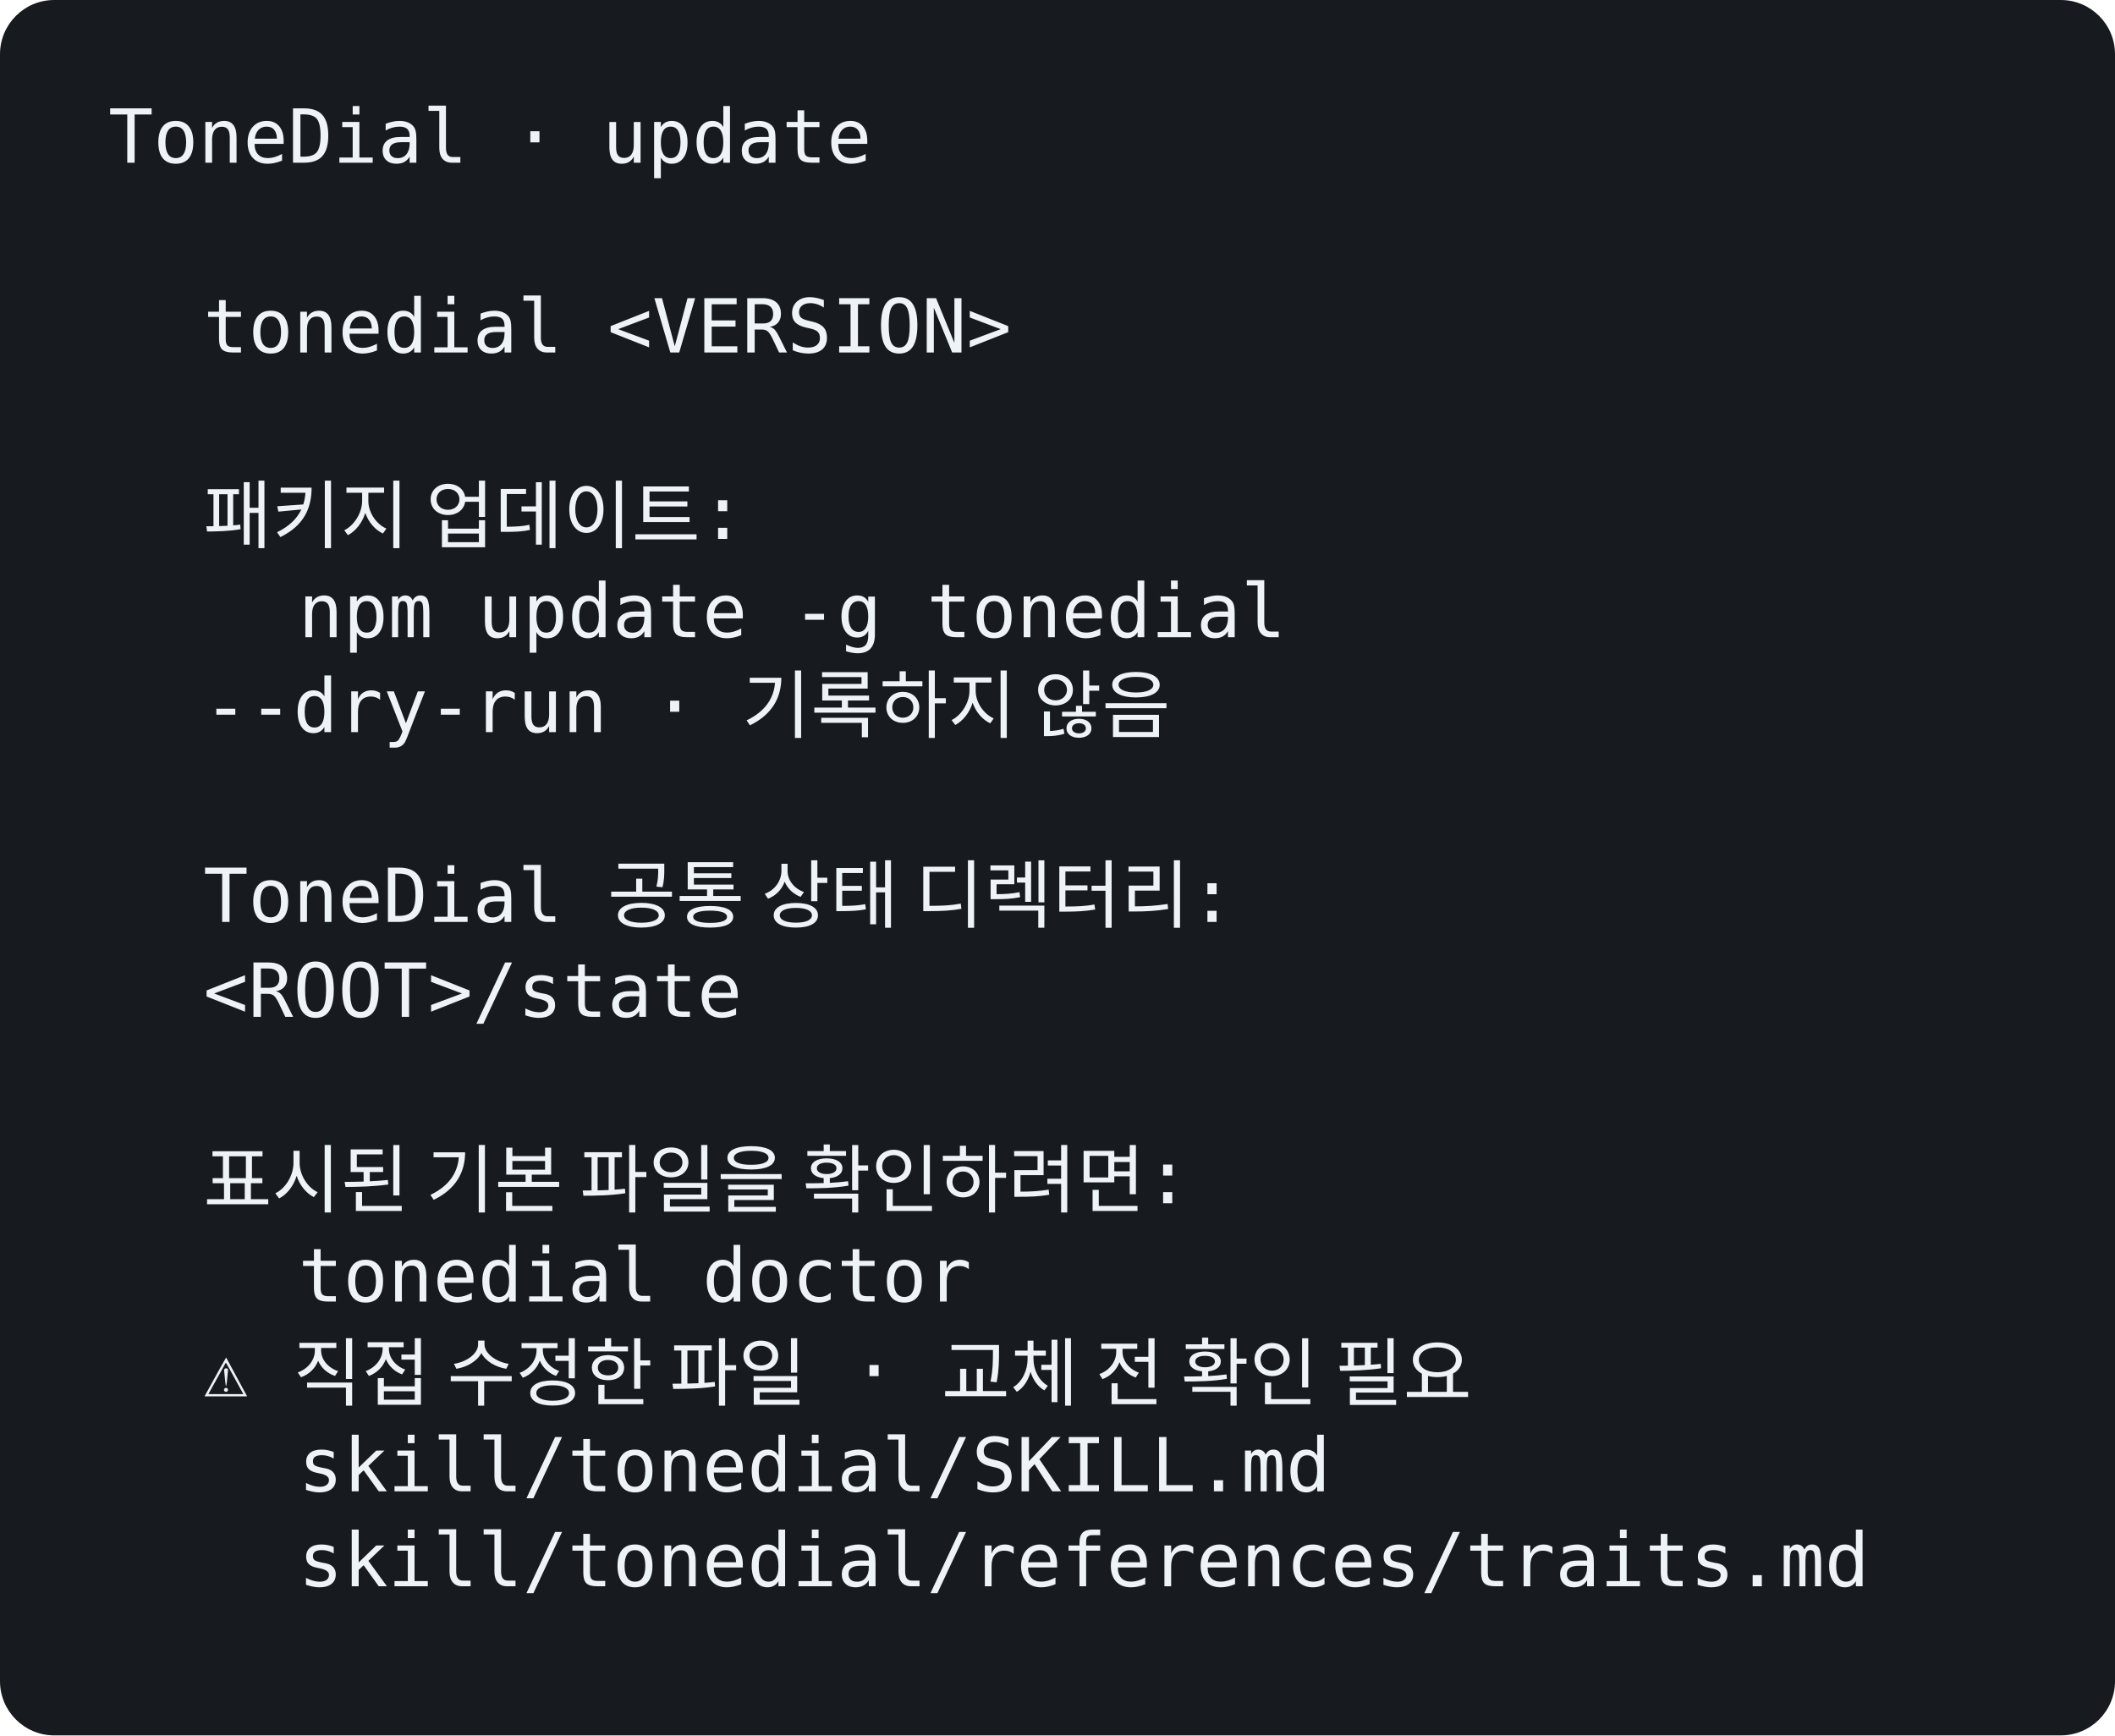
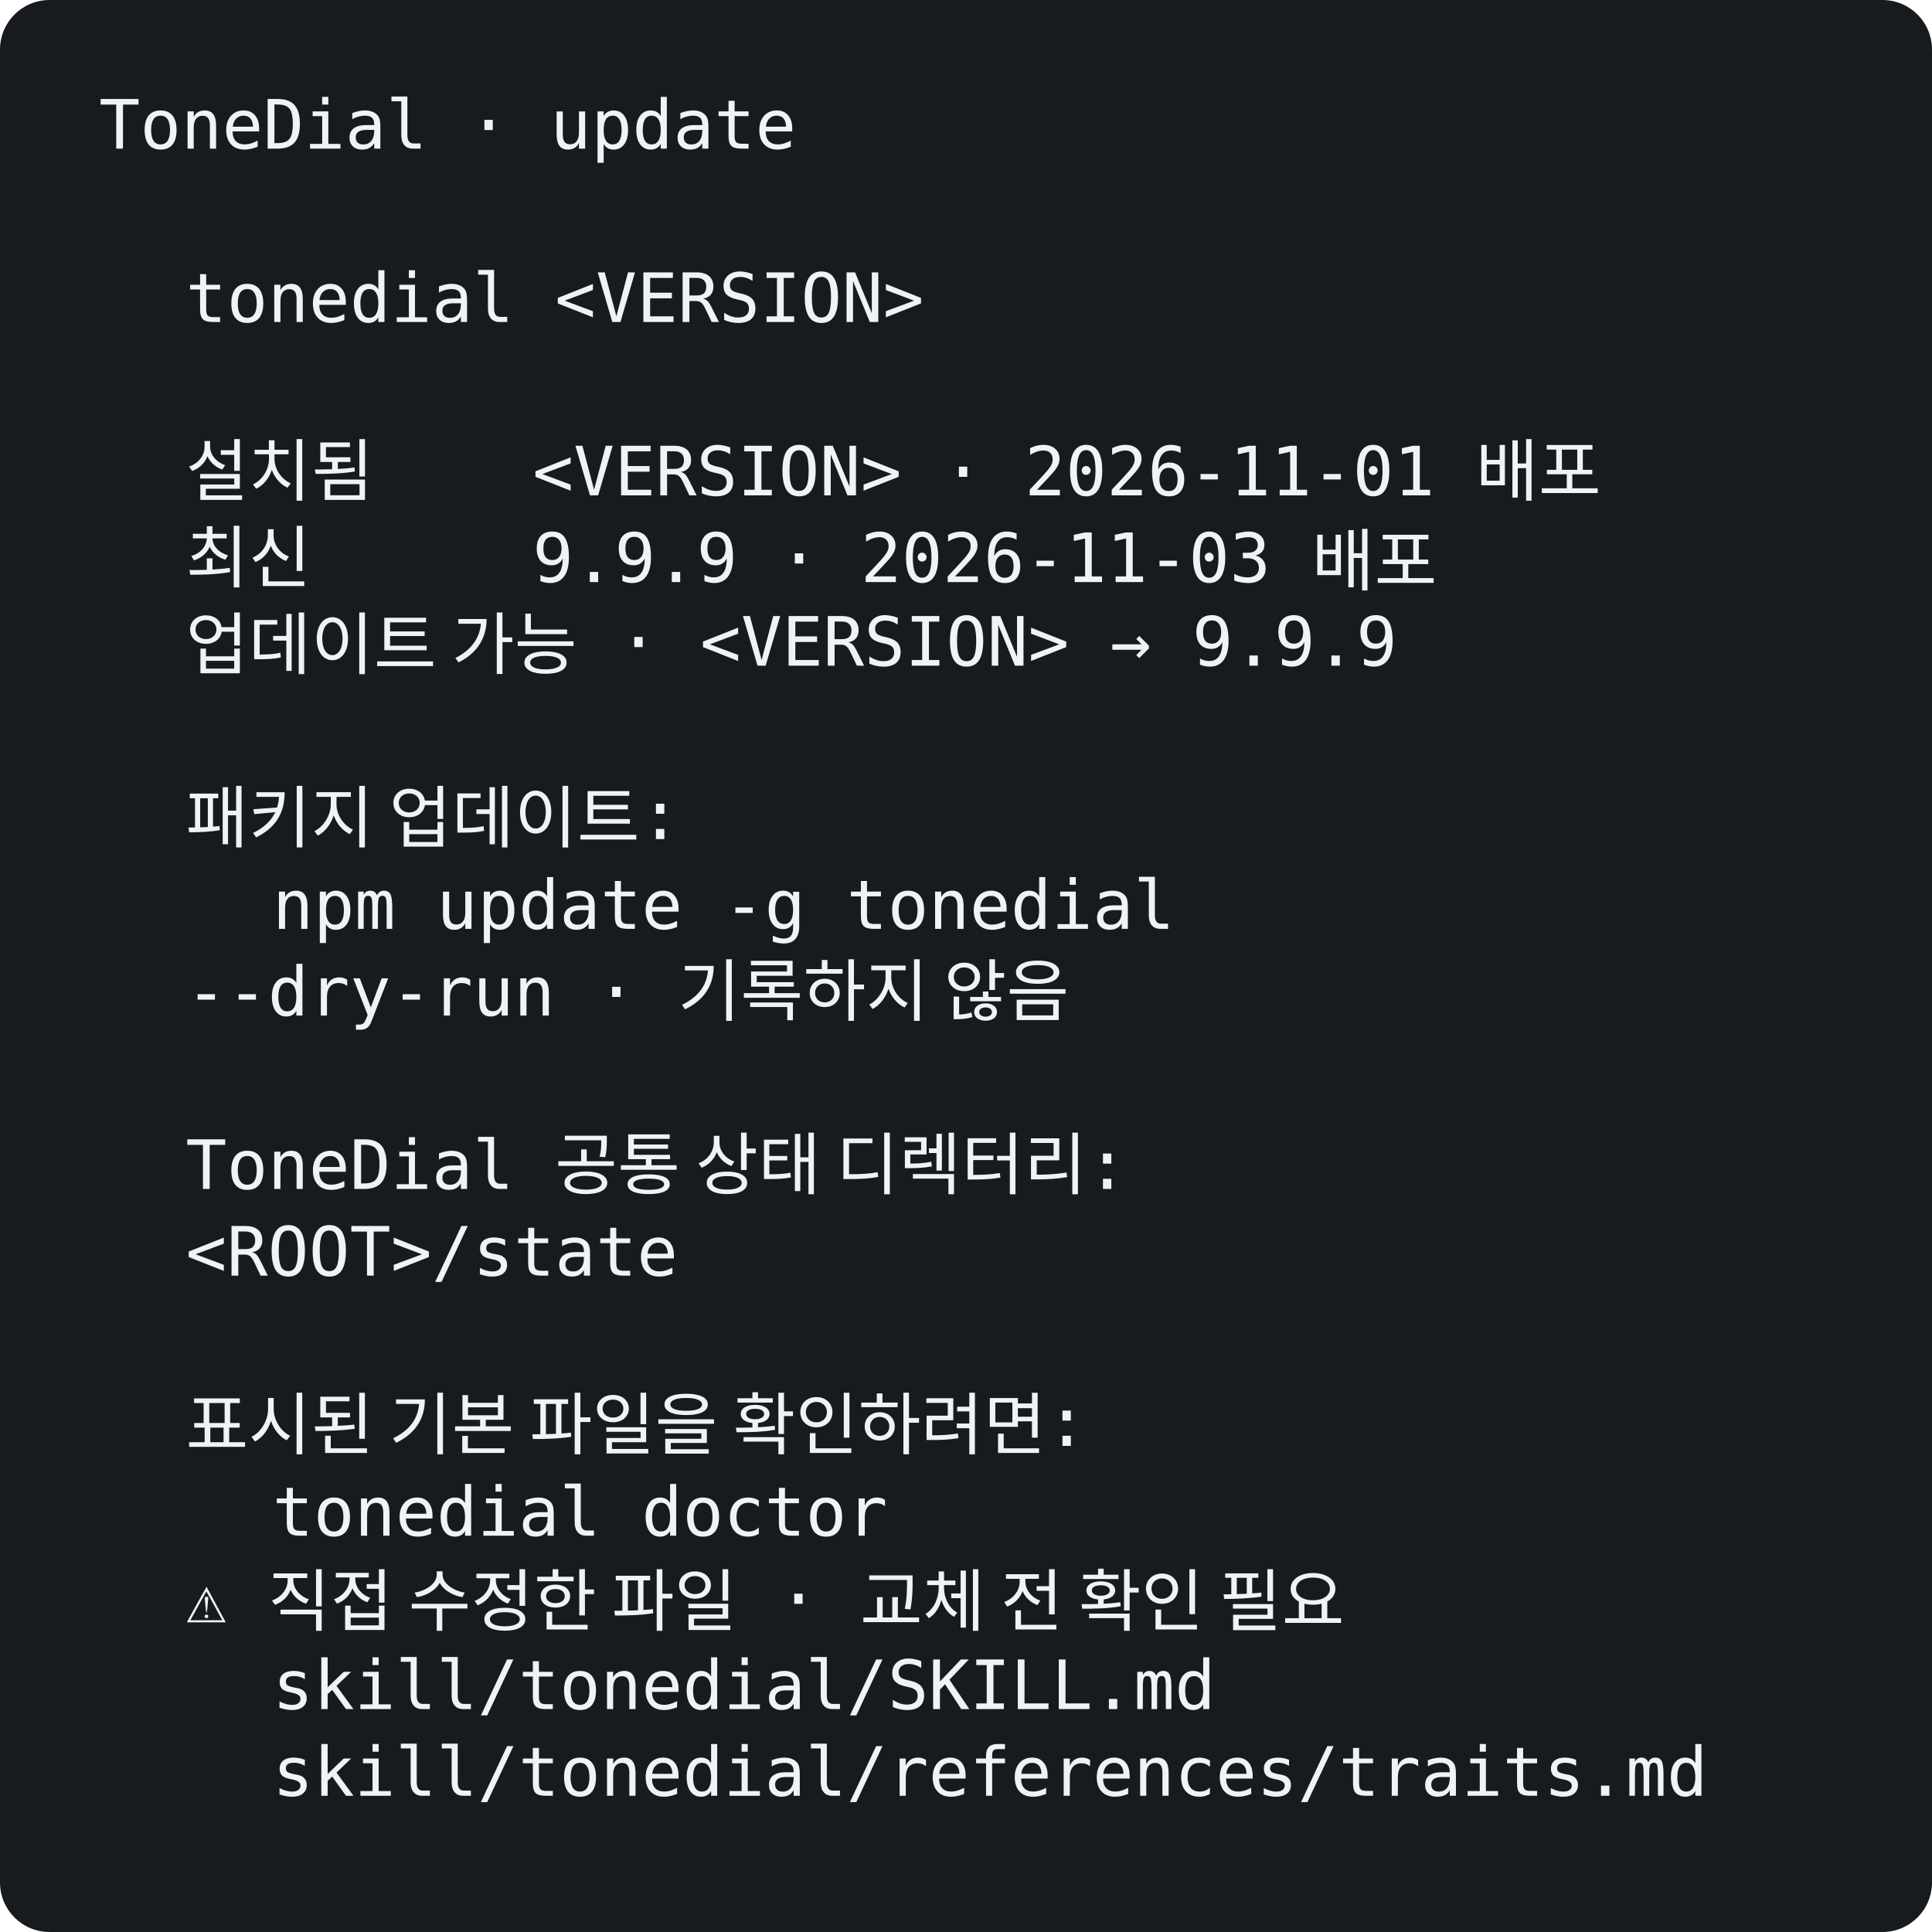
- <svg xmlns="http://www.w3.org/2000/svg" width="624" height="512" viewBox="0 0 624 512" role="img" aria-labelledby="title description">
+ <svg xmlns="http://www.w3.org/2000/svg" width="624" height="624" viewBox="0 0 624 624" role="img" aria-labelledby="title description">
  <rect width="100%" height="100%" rx="16" fill="#171b20" />
  <g font-family="ui-monospace, SFMono-Regular, Menlo, Consolas, monospace, system-ui" font-size="22">
    <text x="32" y="48" fill="#edf3f6" font-weight="400" opacity="1">ToneDial · update</text>
    <text x="60" y="104" fill="#edf3f6" font-weight="400" opacity="1">tonedial &lt;VERSION&gt;</text>
-     <text x="60" y="160" fill="#edf3f6" font-weight="400" opacity="1">패키지 업데이트:</text>
-     <text x="88" y="188" fill="#edf3f6" font-weight="400" opacity="1">npm update -g tonedial</text>
-     <text x="60" y="216" fill="#edf3f6" font-weight="400" opacity="1">--dry-run · 기록하지 않음</text>
-     <text x="60" y="272" fill="#edf3f6" font-weight="400" opacity="1">ToneDial 공통 상태 디렉터리:</text>
-     <text x="60" y="300" fill="#edf3f6" font-weight="400" opacity="1">&lt;ROOT&gt;/state</text>
-     <text x="60" y="356" fill="#edf3f6" font-weight="400" opacity="1">표시된 기본 파일을 확인하려면:</text>
-     <text x="88" y="384" fill="#edf3f6" font-weight="400" opacity="1">tonedial doctor</text>
-     <text x="60" y="412" fill="#edf3f6" font-weight="400" opacity="1">⚠ 직접 수정한 파일 · 교체 전 확인 필요</text>
-     <text x="88" y="440" fill="#edf3f6" font-weight="400" opacity="1">skill/tonedial/SKILL.md</text>
-     <text x="88" y="468" fill="#edf3f6" font-weight="400" opacity="1">skill/tonedial/references/traits.md</text>
+     <text x="60" y="160" fill="#edf3f6" font-weight="400" opacity="1">설치됨</text>
+     <text x="172" y="160" fill="#edf3f6" font-weight="400" opacity="1">&lt;VERSION&gt; · 2026-11-01 배포</text>
+     <text x="60" y="188" fill="#edf3f6" font-weight="400" opacity="1">최신</text>
+     <text x="172" y="188" fill="#edf3f6" font-weight="400" opacity="1">9.9.9 · 2026-11-03 배포</text>
+     <text x="60" y="216" fill="#edf3f6" font-weight="400" opacity="1">업데이트 가능 · &lt;VERSION&gt; → 9.9.9</text>
+     <text x="60" y="272" fill="#edf3f6" font-weight="400" opacity="1">패키지 업데이트:</text>
+     <text x="88" y="300" fill="#edf3f6" font-weight="400" opacity="1">npm update -g tonedial</text>
+     <text x="60" y="328" fill="#edf3f6" font-weight="400" opacity="1">--dry-run · 기록하지 않음</text>
+     <text x="60" y="384" fill="#edf3f6" font-weight="400" opacity="1">ToneDial 공통 상태 디렉터리:</text>
+     <text x="60" y="412" fill="#edf3f6" font-weight="400" opacity="1">&lt;ROOT&gt;/state</text>
+     <text x="60" y="468" fill="#edf3f6" font-weight="400" opacity="1">표시된 기본 파일을 확인하려면:</text>
+     <text x="88" y="496" fill="#edf3f6" font-weight="400" opacity="1">tonedial doctor</text>
+     <text x="60" y="524" fill="#edf3f6" font-weight="400" opacity="1">⚠ 직접 수정한 파일 · 교체 전 확인 필요</text>
+     <text x="88" y="552" fill="#edf3f6" font-weight="400" opacity="1">skill/tonedial/SKILL.md</text>
+     <text x="88" y="580" fill="#edf3f6" font-weight="400" opacity="1">skill/tonedial/references/traits.md</text>
  </g>
</svg>
